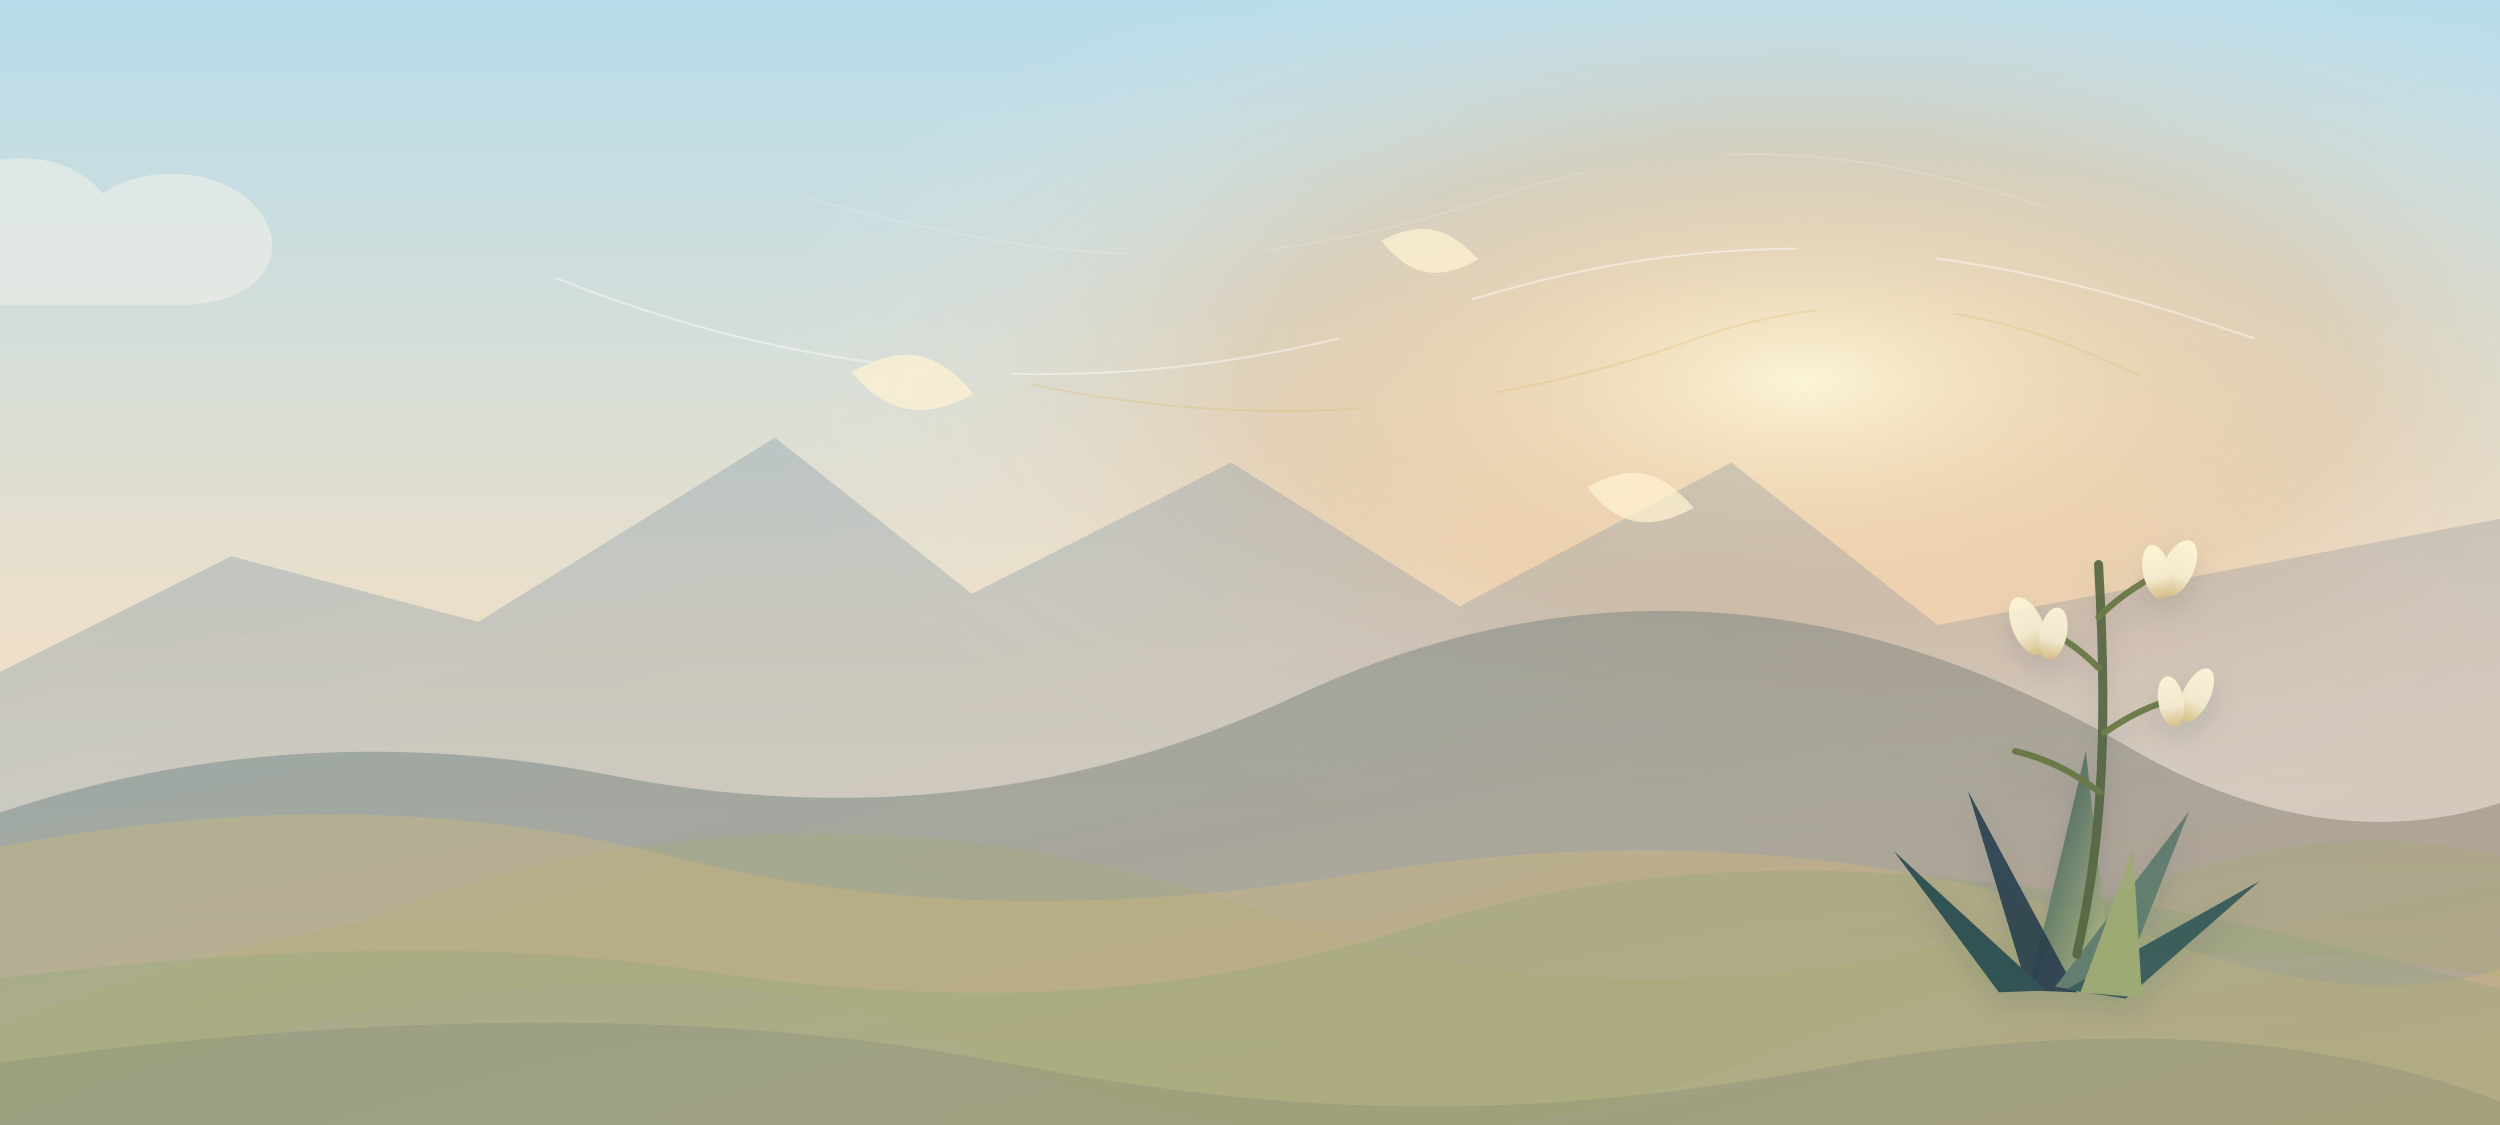
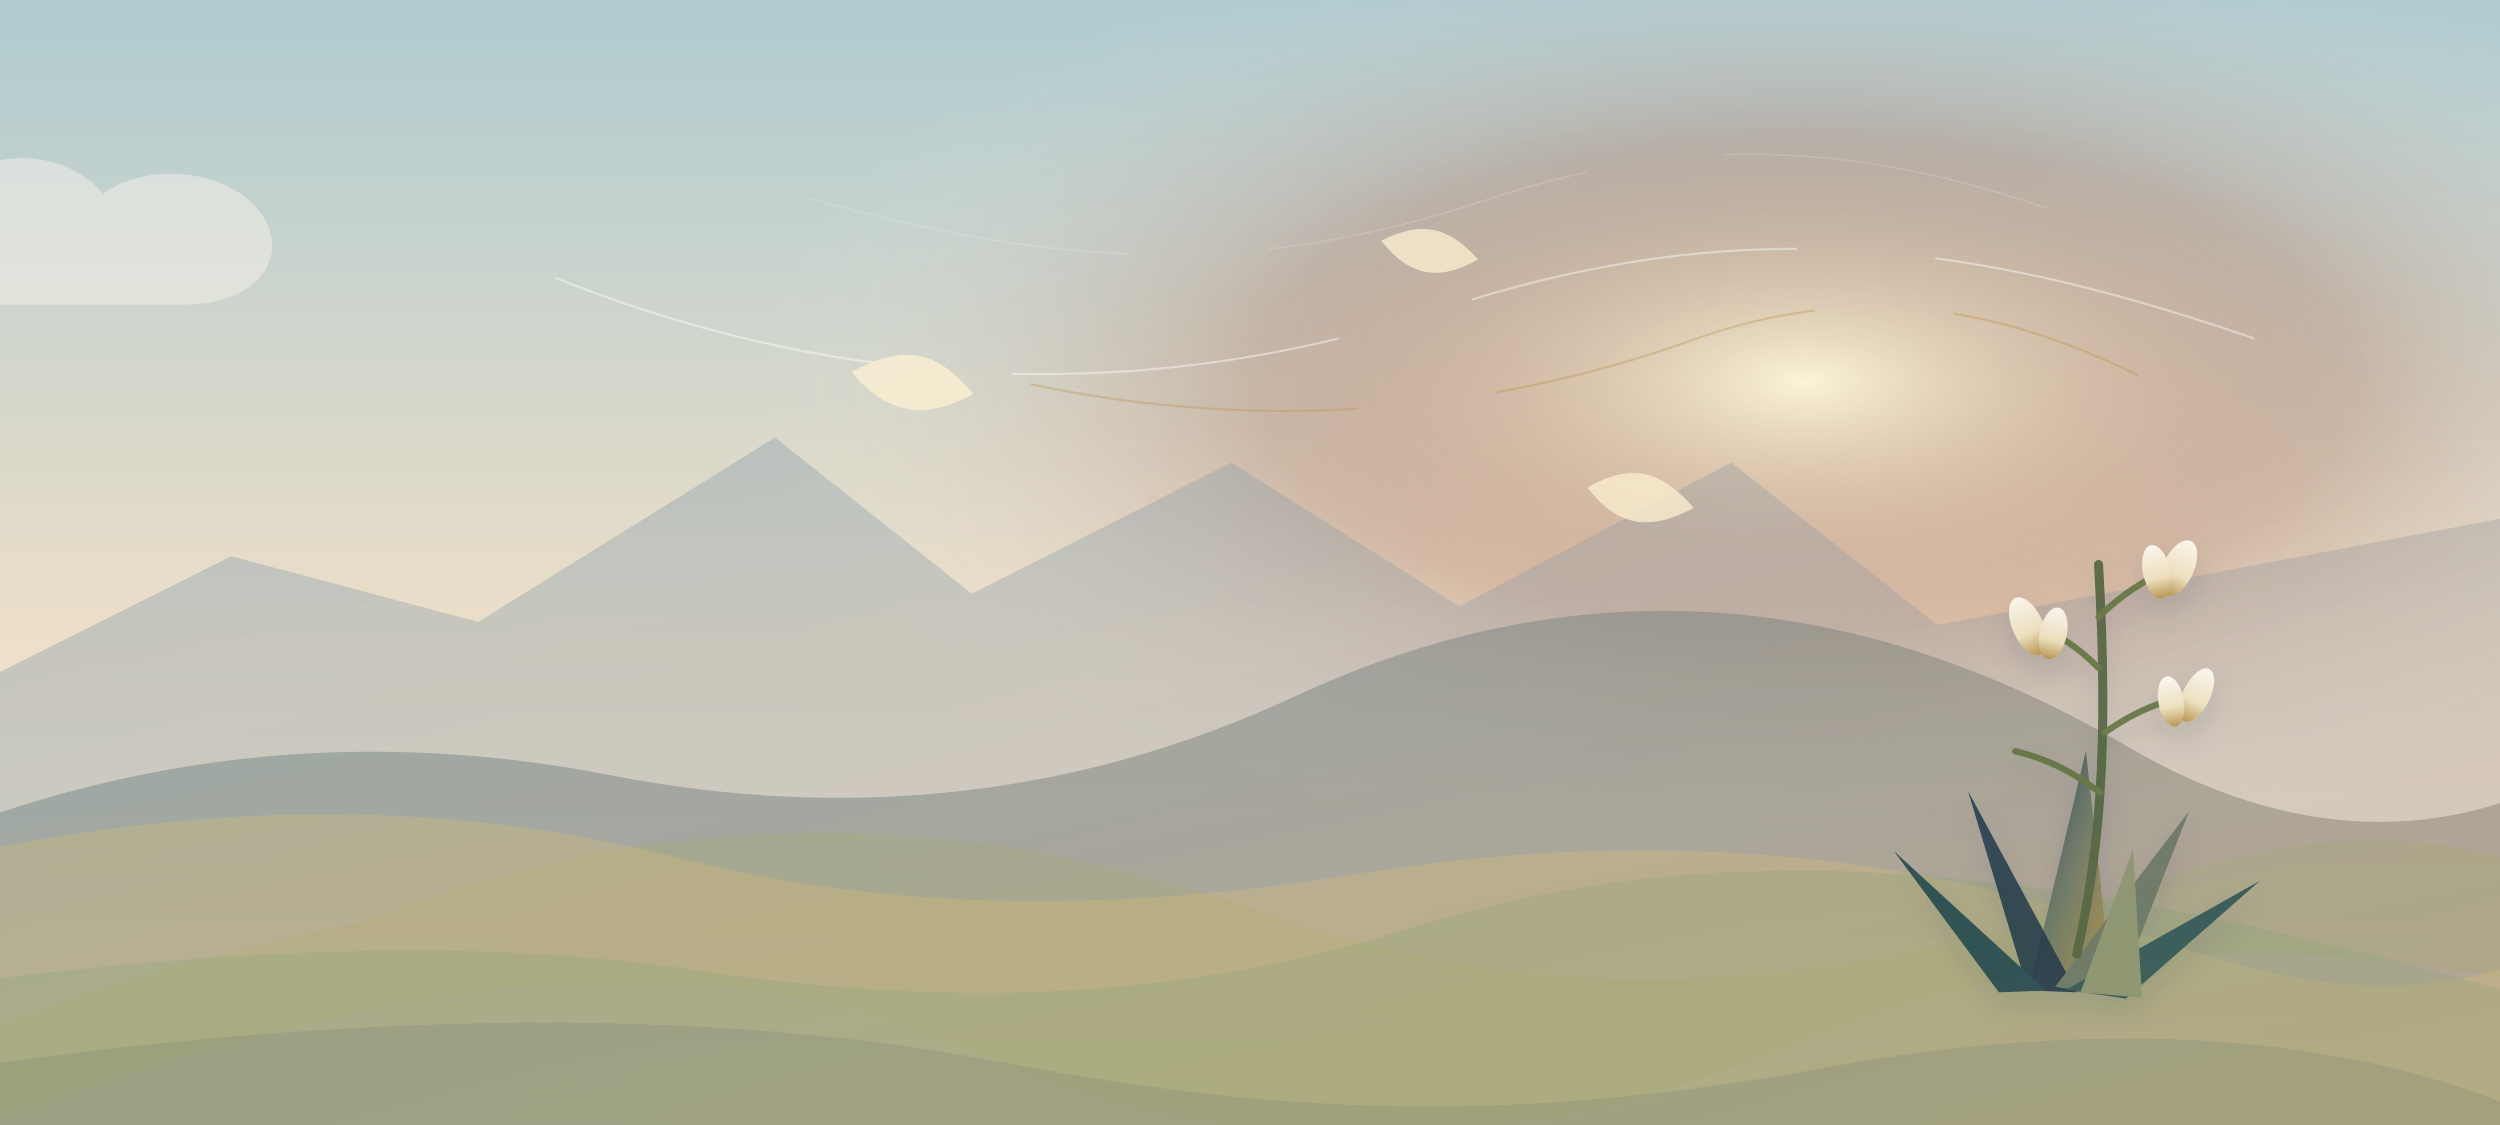
<svg xmlns="http://www.w3.org/2000/svg" viewBox="0 0 1600 720" role="img" aria-labelledby="title desc">
  <defs>
    <linearGradient id="sky" x1="0" y1="0" x2="0" y2="1">
-       <stop offset="0" stop-color="#b8dceb" />
+       <stop offset="0" stop-color="#afcbd0" />
      <stop offset="0.58" stop-color="#eedfc8" />
      <stop offset="1" stop-color="#f6f2df" />
    </linearGradient>
    <radialGradient id="sunwash" cx="0.72" cy="0.34" r="0.42">
      <stop offset="0" stop-color="#fff7d7" stop-opacity="0.9" />
-       <stop offset="0.52" stop-color="#f4b06f" stop-opacity="0.28" />
+       <stop offset="0.52" stop-color="#a76149" stop-opacity="0.28" />
      <stop offset="1" stop-color="#ffffff" stop-opacity="0" />
    </radialGradient>
    <linearGradient id="farTone" x1="0" y1="0" x2="1" y2="1">
      <stop offset="0" stop-color="#7f9fb0" stop-opacity="0.70" />
      <stop offset="1" stop-color="#b59a96" stop-opacity="0.68" />
    </linearGradient>
    <linearGradient id="nearTone" x1="0" y1="0" x2="1" y2="1">
      <stop offset="0" stop-color="#66838a" />
      <stop offset="1" stop-color="#8d765a" />
    </linearGradient>
    <linearGradient id="yuccaLeaf" x1="0" y1="0" x2="1" y2="1">
-       <stop offset="0" stop-color="#203d43" />
-       <stop offset="0.48" stop-color="#66806a" />
-       <stop offset="1" stop-color="#c6c58a" />
+       <stop offset="0" stop-color="#173047" />
+       <stop offset="0.48" stop-color="#687665" />
+       <stop offset="1" stop-color="#b69146" />
    </linearGradient>
    <linearGradient id="flower" x1="0" y1="0" x2="0" y2="1">
-       <stop offset="0" stop-color="#fff8db" />
-       <stop offset="0.62" stop-color="#f4ecd0" />
-       <stop offset="1" stop-color="#d6bd80" />
+       <stop offset="0" stop-color="#fffdf8" />
+       <stop offset="0.62" stop-color="#f1e4bf" />
+       <stop offset="1" stop-color="#b69146" />
    </linearGradient>
    <filter id="softShadow" x="-20%" y="-20%" width="140%" height="150%">
      <feDropShadow dx="0" dy="14" stdDeviation="14" flood-color="#173047" flood-opacity="0.13" />
    </filter>
    <style>
  .sun-glow { animation: geo-sun 28s ease-in-out infinite alternate; }
  .cloud-bank { animation: geo-clouds 82s linear infinite; }
  .far-range { animation: geo-far 44s ease-in-out infinite alternate; }
  .mid-range { animation: geo-mid 38s ease-in-out infinite alternate; }
  .near-feature { animation: geo-near 34s ease-in-out infinite alternate; }
  .wind-line {
    fill: none;
    stroke: rgba(255,255,255,0.42);
    stroke-width: 1.4;
    stroke-linecap: round;
    stroke-dasharray: 210 90;
    animation: geo-wind 28s linear infinite;
  }
  .wind-line.thin { stroke-width: 0.9; opacity: 0.38; animation-duration: 34s; }
-   .wind-line.gold { stroke: rgba(216,187,104,0.28); animation-duration: 31s; }
+   .wind-line.gold { stroke: rgba(182,145,70,0.34); animation-duration: 31s; }
  .yucca-sway {
    transform-box: fill-box;
    transform-origin: 50% 100%;
    animation: geo-yucca 10.5s ease-in-out infinite alternate;
  }
  .yucca-sway.slow { animation-duration: 13s; animation-delay: -1.2s; }
  .leaf-sway {
    transform-box: fill-box;
    transform-origin: 50% 100%;
    animation: geo-leaf 12s ease-in-out infinite alternate;
  }
  .blossom {
    transform-box: fill-box;
    transform-origin: 50% 18%;
    animation: geo-blossom 9s ease-in-out infinite alternate;
  }
  .blossom.d2 { animation-delay: -1.6s; }
  .blossom.d3 { animation-delay: -3.1s; }
  .seed {
    transform-box: fill-box;
    transform-origin: 0 0;
    animation: geo-seed 24s ease-in-out infinite;
  }
  .seed.s2 { animation-delay: -4s; }
  .seed.s3 { animation-delay: -8s; }
  @keyframes geo-sun {
    from { transform: translate(-3px, 1px) scale(0.99); opacity: 0.54; }
    to { transform: translate(4px, -2px) scale(1.01); opacity: 0.68; }
  }
  @keyframes geo-clouds {
    from { transform: translateX(-220px); }
    to { transform: translateX(1700px); }
  }
  @keyframes geo-far {
    from { transform: translateX(-4px); }
    to { transform: translateX(5px); }
  }
  @keyframes geo-mid {
    from { transform: translateX(6px); }
    to { transform: translateX(-5px); }
  }
  @keyframes geo-near {
    from { transform: translateX(-3px) translateY(0.5px); }
    to { transform: translateX(3px) translateY(-0.5px); }
  }
  @keyframes geo-wind {
    from { stroke-dashoffset: 180; transform: translateX(-18px); }
    to { stroke-dashoffset: -180; transform: translateX(26px); }
  }
  @keyframes geo-yucca {
    from { transform: rotate(-0.8deg) translateX(-1px); }
    to { transform: rotate(1.1deg) translateX(1.5px); }
  }
  @keyframes geo-leaf {
    from { transform: rotate(-0.45deg); }
    to { transform: rotate(0.75deg); }
  }
  @keyframes geo-blossom {
    from { transform: rotate(-1.2deg) translateY(0); }
    to { transform: rotate(1deg) translateY(1px); }
  }
  @keyframes geo-seed {
    0%, 100% { transform: translate(0, 0) rotate(-3deg); opacity: 0.54; }
    50% { transform: translate(14px, 4px) rotate(4deg); opacity: 0.36; }
  }
  @media (prefers-reduced-motion: reduce) {
    .sun-glow,
    .cloud-bank,
    .far-range,
    .mid-range,
    .near-feature,
    .wind-line,
    .yucca-sway,
    .leaf-sway,
    .blossom,
    .seed {
      animation: none !important;
    }
  }
</style>
  </defs>
  <rect width="1600" height="720" fill="url(#sky)" />
  <rect width="1600" height="720" fill="url(#sunwash)" class="sun-glow" />
  <g class="cloud-bank" opacity="0.42">
    <path d="M-160 162c22-39 76-46 104-20 22-44 90-56 122-18 24-18 68-17 92 3 32 27 16 68-42 68h-276z" fill="#fff8ee" />
    <path d="M-520 238c16-30 54-37 76-16 15-34 64-46 89-18 18-14 54-13 72 4 25 23 14 54-30 54h-207z" fill="#fff8ee" opacity="0.78" />
  </g>
  <path class="wind-line thin" d="M515 126c168 48 292 50 436 2 126-42 236-38 364 7" />
  <path class="wind-line" d="M356 178c190 76 384 80 566 20 192-63 342-45 536 24" />
  <path class="wind-line gold" d="M660 246c142 30 288 20 422-28 102-37 192-24 286 22" />
  <g class="far-range">
    <path d="M0 430l148-74 158 42 190-118 126 100 166-84 146 92 174-92 132 104 360-68v388H0z" fill="url(#farTone)" opacity="0.55" />
  </g>
  <g class="mid-range">
    <path d="M0 520c126-42 256-50 390-24 154 30 300 14 438-50 178-83 356-72 534 32 82 48 162 60 238 36v206H0z" fill="url(#nearTone)" opacity="0.46" />
  </g>
  <g class="near-feature">
    <path d="M232 590c186-74 380-76 582-4 170 60 354 54 552-18 88-32 166-38 234-20v78c-164-32-316-14-456 44-182 75-358 75-528 0-156-68-362-52-616 48v-62c72-28 150-50 232-66z" fill="#a6a878" opacity="0.36" />
  </g>
  <g id="plains" opacity="0.95">
    <path d="M0 542c155-30 300-28 438 8 122 31 265 36 426 10 182-30 355-18 520 42 85 31 155 37 216 18v100H0z" fill="#d6bd76" opacity="0.34" />
    <path d="M0 626c184-22 324-23 446-5 176 26 318 17 460-28 188-58 388-46 694 40v87H0z" fill="#89a276" opacity="0.32" />
    <path d="M0 680c250-34 465-34 642 0 190 36 336 38 528 3 170-31 316-22 430 22v15H0z" fill="#173047" opacity="0.10" />
  </g>
  <g filter="url(#softShadow)" opacity="0.88" transform="translate(1212 330) scale(0.58)">
    <g class="leaf-sway">
      <path d="M150 520l62-260 30 270z" fill="url(#yuccaLeaf)" />
      <path d="M148 524l-66-220 120 222z" fill="#173047" opacity="0.9" />
-       <path d="M178 520l148-194-80 204z" fill="#59786a" />
+       <path d="M178 520l148-194-80 204z" fill="#687665" />
      <path d="M190 523l214-120-148 130z" fill="#2d5557" />
      <path d="M116 526L0 370l168 154z" fill="#24474d" />
-       <path d="M206 526l58-158 10 164z" fill="#9baa72" />
+       <path d="M206 526l58-158 10 164z" fill="#8b956f" />
    </g>
    <g class="yucca-sway slow" transform="translate(202 54)">
      <path d="M0 430C24 320 36 213 24 0" fill="none" stroke="#4f623d" stroke-width="10" stroke-linecap="round" />
      <path d="M24 58c24-24 52-42 82-55" fill="none" stroke="#60723e" stroke-width="7" stroke-linecap="round" />
      <path d="M24 114c-25-25-48-39-75-49" fill="none" stroke="#60723e" stroke-width="7" stroke-linecap="round" />
      <path d="M30 186c34-24 65-37 104-43" fill="none" stroke="#60723e" stroke-width="7" stroke-linecap="round" />
      <path d="M26 252c-28-22-59-38-94-46" fill="none" stroke="#60723e" stroke-width="7" stroke-linecap="round" />
      <g class="blossom">
        <ellipse cx="112" cy="4" rx="17" ry="33" fill="url(#flower)" transform="rotate(25 112 4)" />
        <ellipse cx="88" cy="8" rx="15" ry="30" fill="url(#flower)" transform="rotate(-12 88 8)" />
      </g>
      <g class="blossom d2">
        <ellipse cx="-54" cy="68" rx="17" ry="34" fill="url(#flower)" transform="rotate(-24 -54 68)" />
        <ellipse cx="-26" cy="76" rx="15" ry="29" fill="url(#flower)" transform="rotate(12 -26 76)" />
      </g>
      <g class="blossom d3">
        <ellipse cx="132" cy="144" rx="15" ry="32" fill="url(#flower)" transform="rotate(26 132 144)" />
        <ellipse cx="104" cy="151" rx="14" ry="28" fill="url(#flower)" transform="rotate(-10 104 151)" />
      </g>
    </g>
  </g>
  <g opacity="0.72">
    <path class="seed" d="M545 238c34-18 54-14 78 14-32 18-57 12-78-14z" fill="#fff3d3" />
    <path class="seed s2" d="M884 154c26-13 43-9 62 12-26 15-45 10-62-12z" fill="#fff3d3" />
    <path class="seed s3" d="M1016 312c28-16 47-11 68 13-29 16-50 11-68-13z" fill="#fff3d3" />
  </g>
</svg>
